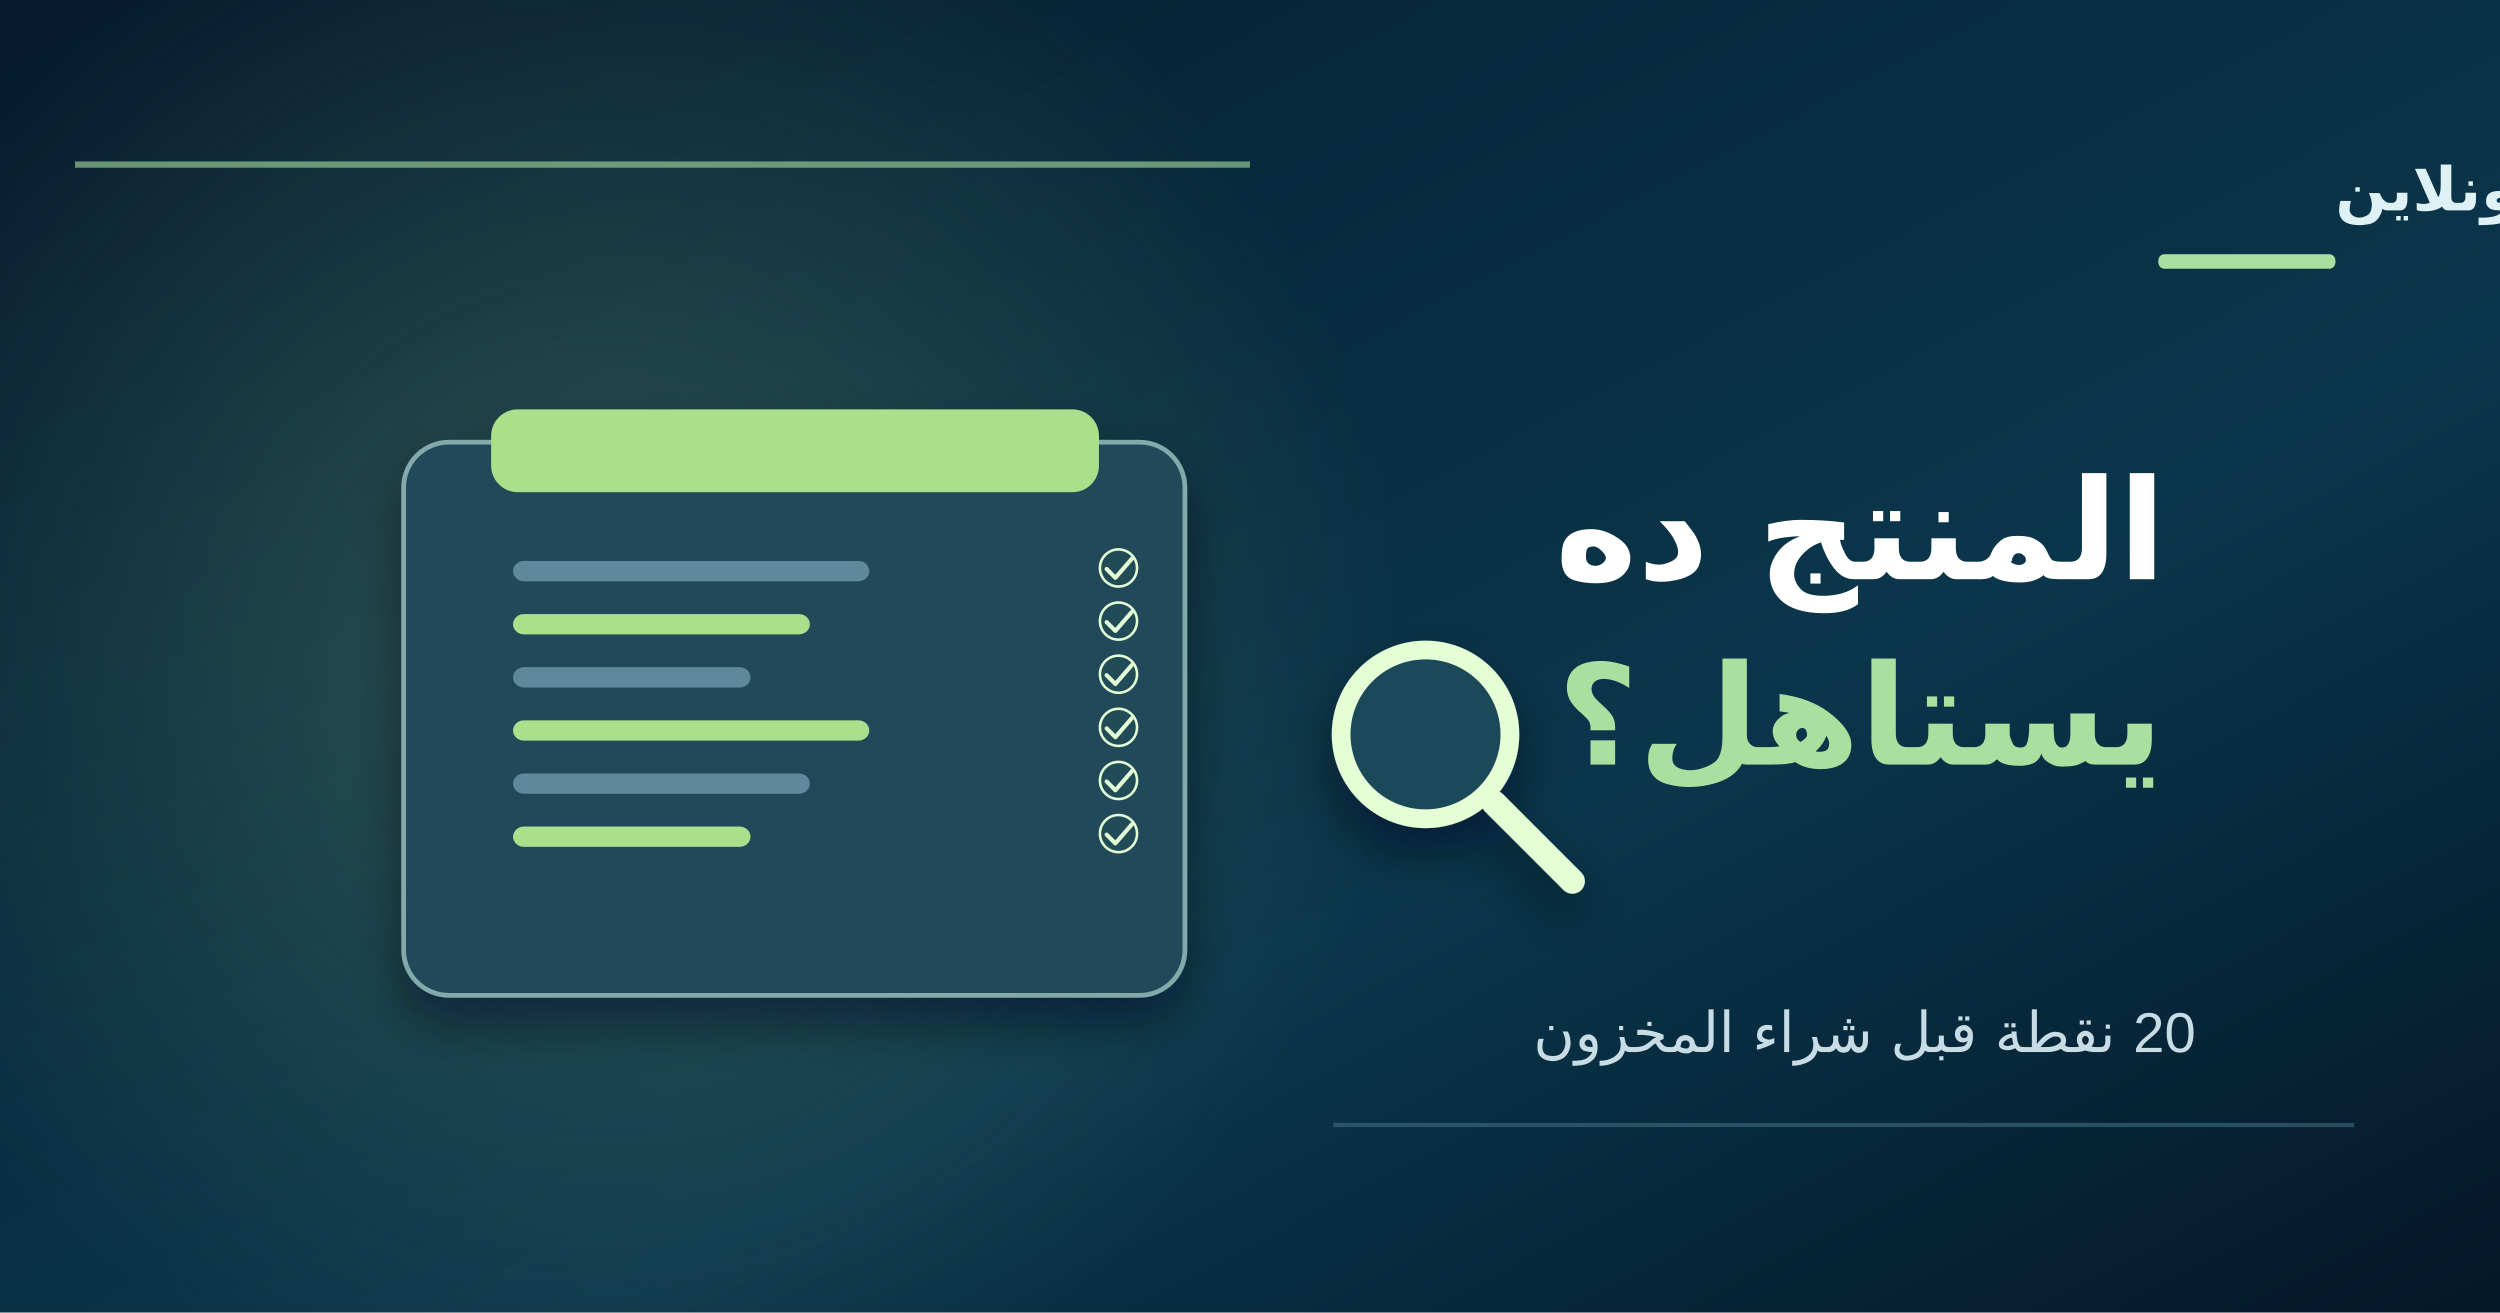
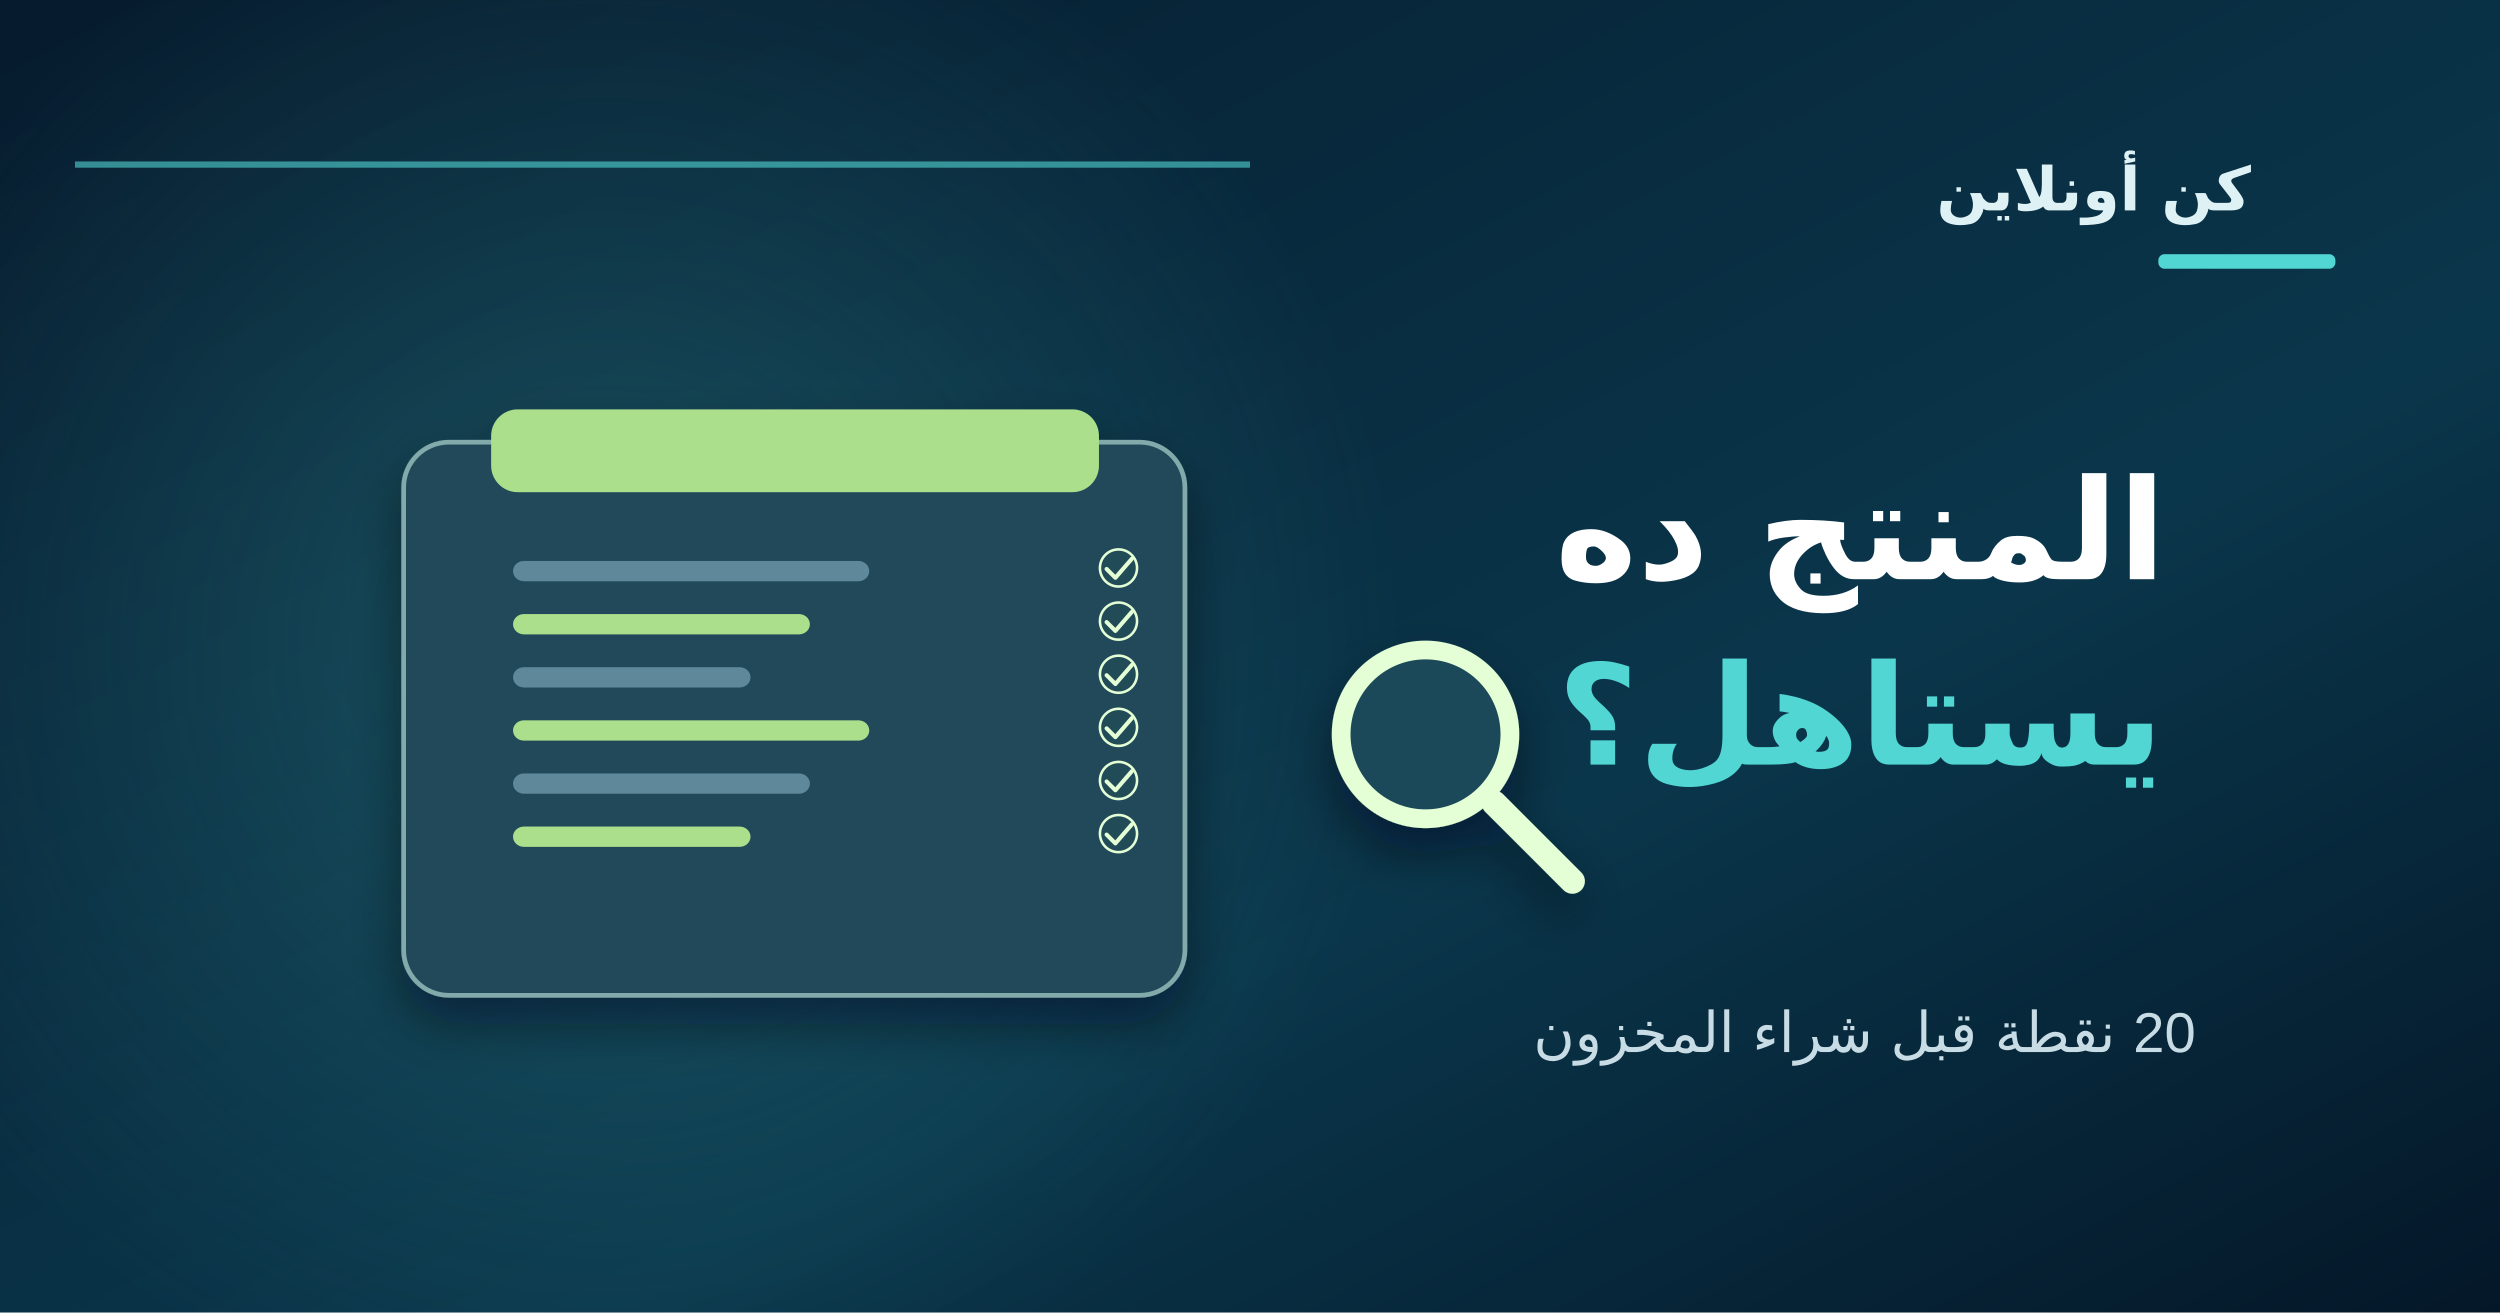
<svg xmlns="http://www.w3.org/2000/svg" width="1200" height="630" viewBox="0 0 1200 630" role="img" aria-labelledby="title desc">
  <defs>
    <linearGradient id="bg" x1="0" y1="0" x2="1" y2="1">
      <stop stop-color="#061b2d" />
      <stop offset=".62" stop-color="#0a364b" />
      <stop offset="1" stop-color="#041728" />
    </linearGradient>
    <radialGradient id="glow">
-       <stop stop-color="#a9e0a0" stop-opacity=".23" />
-       <stop offset="1" stop-color="#a9e0a0" stop-opacity="0" />
+       <stop stop-color="#51d6d3" stop-opacity=".23" />
+       <stop offset="1" stop-color="#51d6d3" stop-opacity="0" />
    </radialGradient>
    <linearGradient id="glass" x1="0" y1="0" x2="1" y2="1">
      <stop stop-color="#2b6675" />
      <stop offset="1" stop-color="#15384b" />
    </linearGradient>
    <filter id="drop" x="-30%" y="-30%" width="170%" height="170%">
      <feDropShadow dx="0" dy="17" stdDeviation="16" flood-color="#010e19" flood-opacity=".45" />
    </filter>
  </defs>
  <rect width="1200" height="630" fill="url(#bg)" />
  <circle cx="290" cy="310" r="381" fill="url(#glow)" />
-   <path d="M36 79H600" stroke="#a9e0a0" stroke-width="3" opacity=".6" />
+   <path d="M36 79H600" stroke="#51d6d3" stroke-width="3" opacity=".6" />
  <g id="topic-art" filter="url(#drop)" transform="translate(40 108) scale(.75)">
    <rect x="205" y="139" width="500" height="354" rx="29" fill="#20495a" stroke="#83aaab" stroke-width="3" />
    <rect x="261" y="118" width="389" height="53" rx="17" fill="#acdf8b" stroke="none" stroke-width="0" />
    <rect x="275" y="215" width="228" height="13" rx="7" fill="#5f899b" stroke="none" stroke-width="0" />
    <rect x="275" y="249" width="190" height="13" rx="7" fill="#acdf8b" stroke="none" stroke-width="0" />
    <rect x="275" y="283" width="152" height="13" rx="7" fill="#5f899b" stroke="none" stroke-width="0" />
    <rect x="275" y="317" width="228" height="13" rx="7" fill="#acdf8b" stroke="none" stroke-width="0" />
    <rect x="275" y="351" width="190" height="13" rx="7" fill="#5f899b" stroke="none" stroke-width="0" />
    <rect x="275" y="385" width="152" height="13" rx="7" fill="#acdf8b" stroke="none" stroke-width="0" />
    <g transform="translate(646 203) scale(0.33)">
      <circle cx="50" cy="50" r="36" fill="#214b58" stroke="#e4ffd5" stroke-width="5" />
      <path d="M27 52L44 69L76 32" fill="none" stroke="#e4ffd5" stroke-width="8" stroke-linecap="round" stroke-linejoin="round" />
    </g>
    <g transform="translate(646 237) scale(0.33)">
      <circle cx="50" cy="50" r="36" fill="#214b58" stroke="#e4ffd5" stroke-width="5" />
      <path d="M27 52L44 69L76 32" fill="none" stroke="#e4ffd5" stroke-width="8" stroke-linecap="round" stroke-linejoin="round" />
    </g>
    <g transform="translate(646 271) scale(0.33)">
      <circle cx="50" cy="50" r="36" fill="#214b58" stroke="#e4ffd5" stroke-width="5" />
      <path d="M27 52L44 69L76 32" fill="none" stroke="#e4ffd5" stroke-width="8" stroke-linecap="round" stroke-linejoin="round" />
    </g>
    <g transform="translate(646 305) scale(0.33)">
      <circle cx="50" cy="50" r="36" fill="#214b58" stroke="#e4ffd5" stroke-width="5" />
      <path d="M27 52L44 69L76 32" fill="none" stroke="#e4ffd5" stroke-width="8" stroke-linecap="round" stroke-linejoin="round" />
    </g>
    <g transform="translate(646 339) scale(0.33)">
      <circle cx="50" cy="50" r="36" fill="#214b58" stroke="#e4ffd5" stroke-width="5" />
      <path d="M27 52L44 69L76 32" fill="none" stroke="#e4ffd5" stroke-width="8" stroke-linecap="round" stroke-linejoin="round" />
    </g>
    <g transform="translate(646 373) scale(0.33)">
      <circle cx="50" cy="50" r="36" fill="#214b58" stroke="#e4ffd5" stroke-width="5" />
      <path d="M27 52L44 69L76 32" fill="none" stroke="#e4ffd5" stroke-width="8" stroke-linecap="round" stroke-linejoin="round" />
    </g>
    <g transform="translate(773 238) scale(2)">
      <circle cx="43" cy="44" r="27" fill="#1d485a" stroke="#e4ffd5" stroke-width="6" />
      <path d="M65 66L90 91" fill="none" stroke="#e4ffd5" stroke-width="8" stroke-linecap="round" stroke-linejoin="round" />
    </g>
  </g>
-   <text x="1121" y="101" direction="rtl" text-anchor="end" font-family="Cairo,Tajawal,Segoe UI,Arial,sans-serif" font-size="29" font-weight="700" fill="#def2f5">كن أونلاين</text>
-   <rect x="1036" y="122" width="85" height="7" rx="3" fill="#a9e0a0" />
+   <text x="1005" y="101" direction="rtl" text-anchor="middle" font-family="Cairo,Tajawal,Segoe UI,Arial,sans-serif" font-size="29" font-weight="700" fill="#def2f5">كن أونلاين</text>
+   <rect x="1036" y="122" width="85" height="7" rx="3" fill="#51d6d3" />
  <g id="hook">
    <text x="893" y="278" direction="rtl" unicode-bidi="plaintext" text-anchor="middle" font-family="Cairo,Tajawal,Segoe UI,Arial,sans-serif" font-size="67" font-weight="900" fill="#ffffff">المنتج ده</text>
-     <text x="893" y="367" direction="rtl" unicode-bidi="plaintext" text-anchor="middle" font-family="Cairo,Tajawal,Segoe UI,Arial,sans-serif" font-size="67" font-weight="900" fill="#a9e0a0">يستاهل؟</text>
+     <text x="893" y="367" direction="rtl" unicode-bidi="plaintext" text-anchor="middle" font-family="Cairo,Tajawal,Segoe UI,Arial,sans-serif" font-size="67" font-weight="900" fill="#51d6d3">يستاهل؟</text>
  </g>
  <text x="895" y="505" direction="rtl" text-anchor="middle" font-family="Cairo,Tajawal,Segoe UI,Arial,sans-serif" font-size="27" fill="#c8dce5">20 نقطة قبل شراء المخزون</text>
-   <path d="M640 540H1130" stroke="#3f6d7f" stroke-width="2" opacity=".6" />
</svg>
